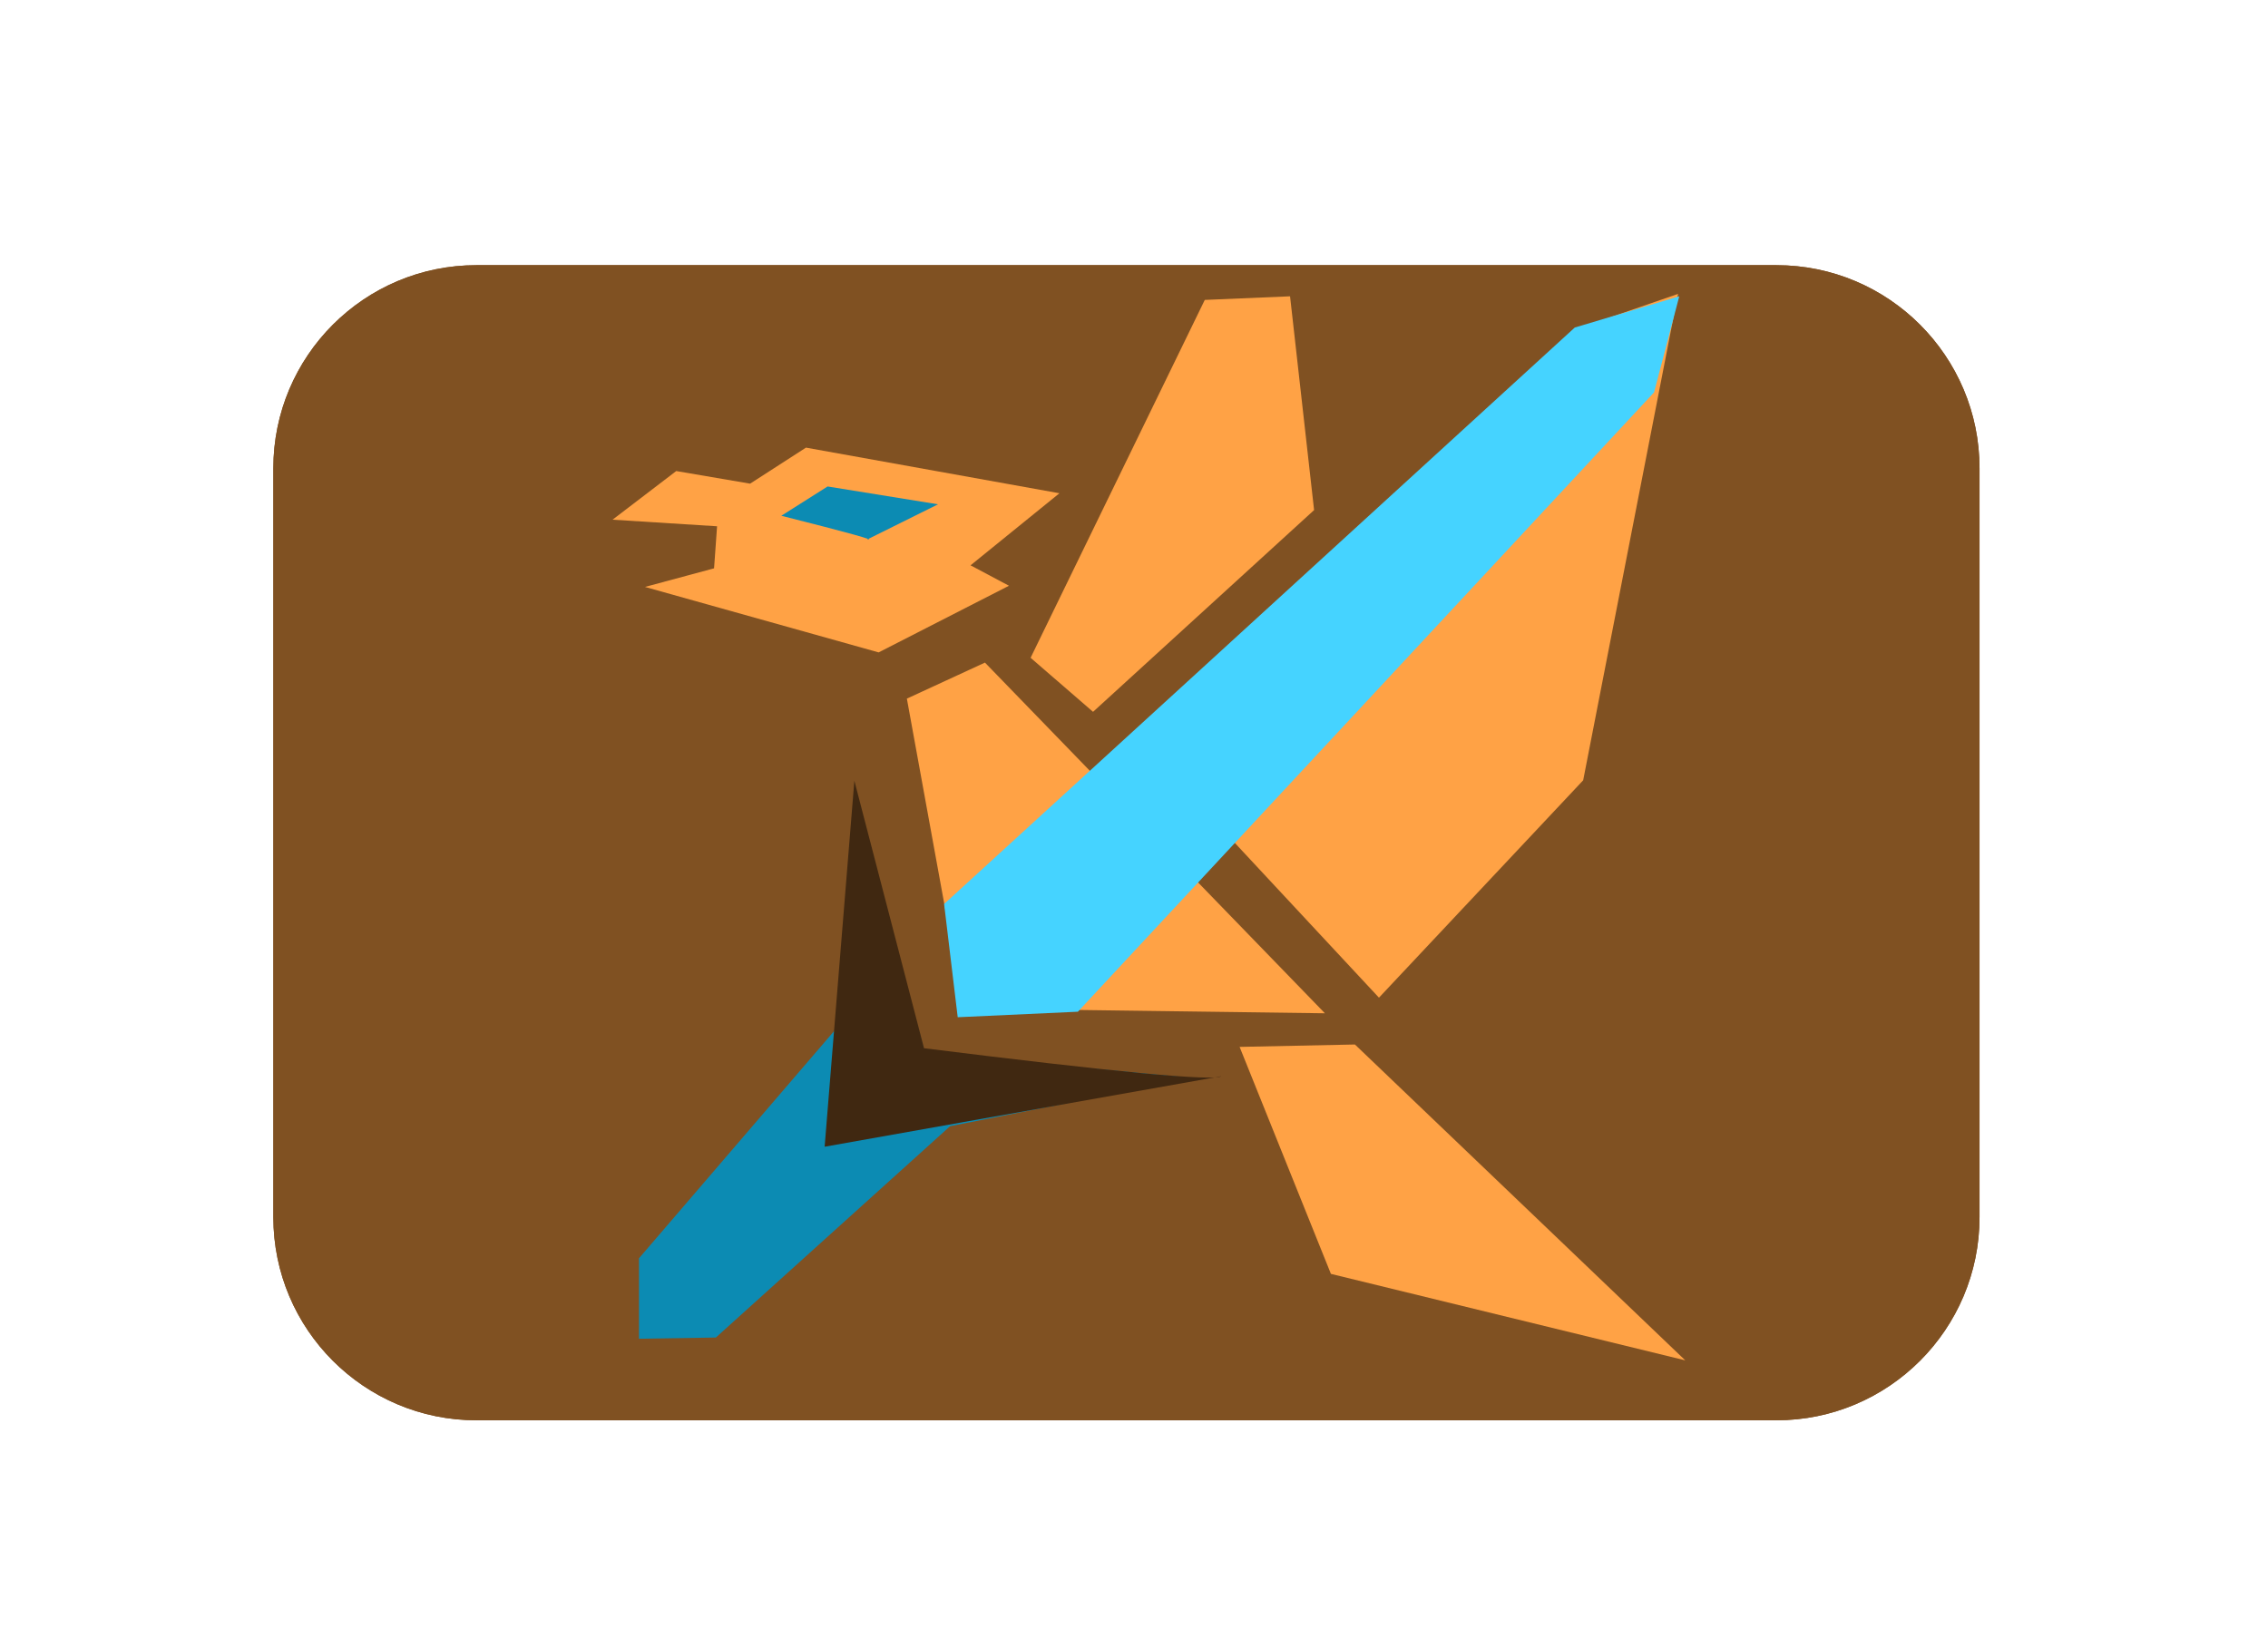
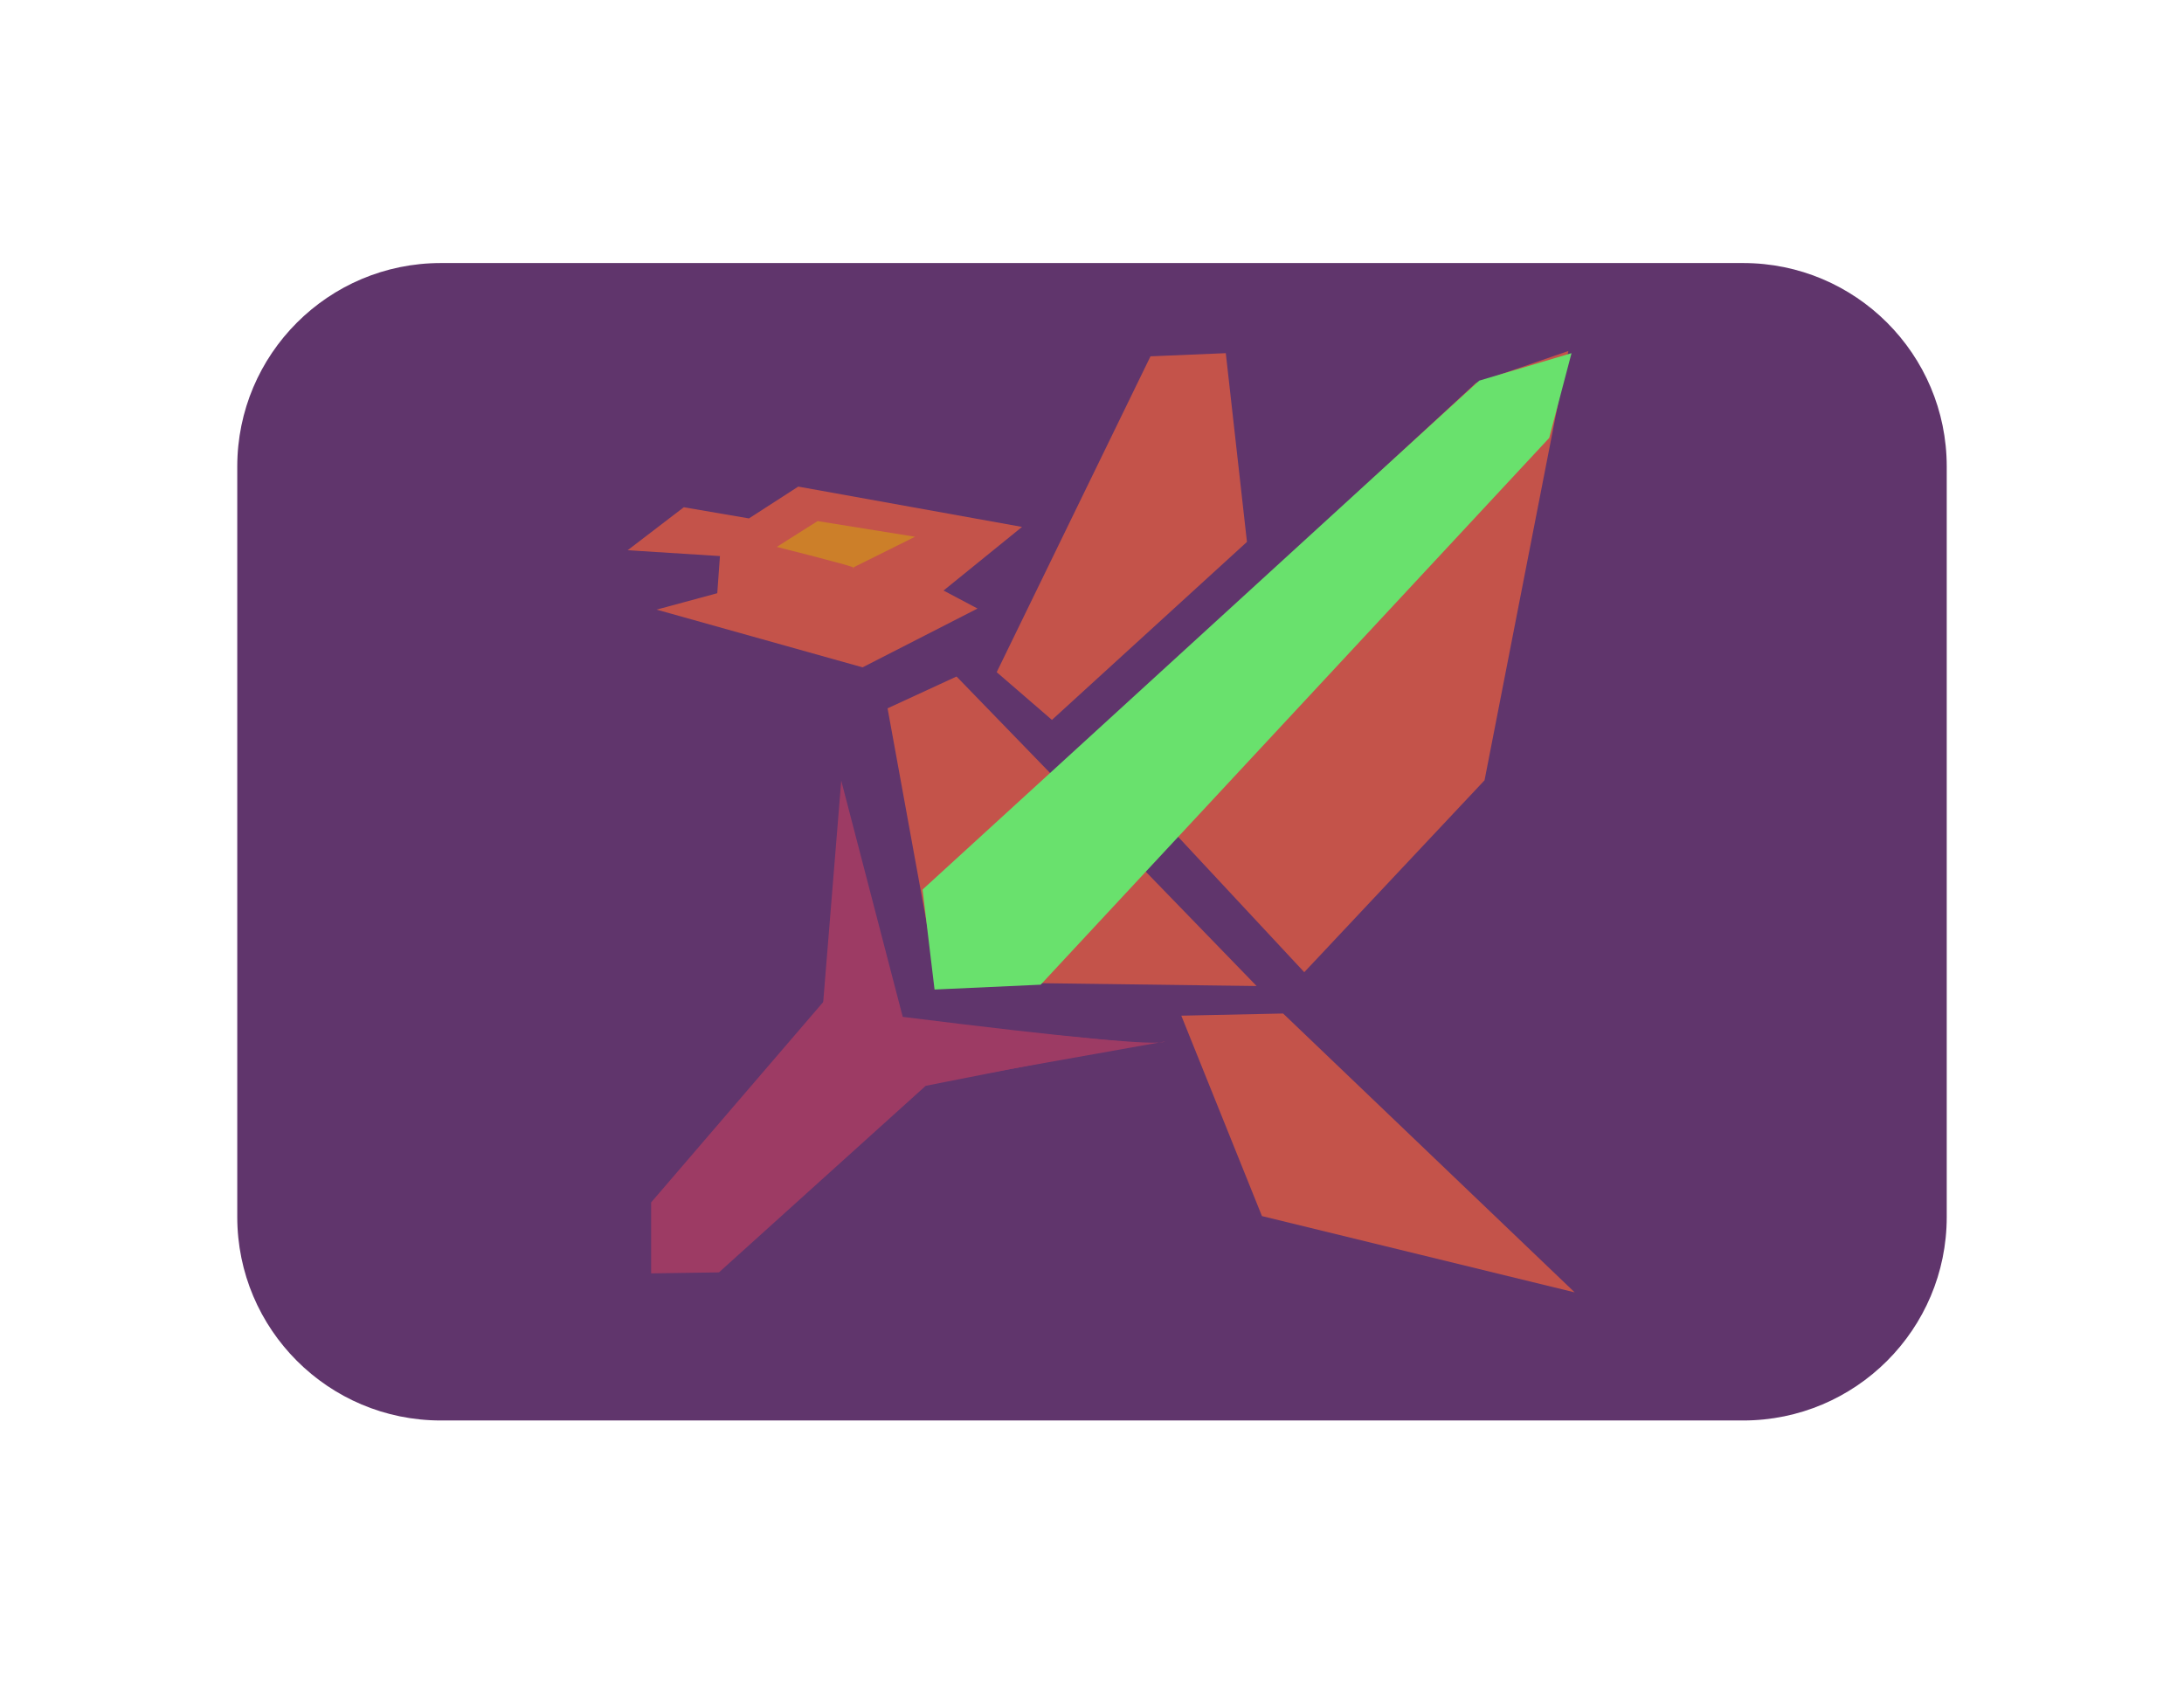
- <svg xmlns="http://www.w3.org/2000/svg" width="324pt" height="234pt" viewBox="0 0 324 234">
-   <defs />
-   <rect id="shape02" transform="matrix(2.375648 0 0 2.375648 39.04927 37.89)" fill="#805122" fill-rule="evenodd" width="102.6" height="69.48" rx="12.22" ry="12.22" />
-   <path id="shape022" transform="matrix(2.696543 0 0 2.696543 162.1577 41.9968)" fill="#ffa245" fill-rule="evenodd" d="M0 23.419L12.919 37.293L23.738 25.774L28.765 0L23.229 1.909Z" />
-   <path id="shape18" transform="matrix(2.696543 0 0 2.696543 91.28404 113.2137)" fill="#0c8bb3" fill-rule="evenodd" d="M0 28.956L0 24.692L10.437 12.537L11.392 0L15.146 13.81L29.401 15.146L16.483 17.692L4.073 28.892Z" />
-   <path id="shape19" transform="matrix(2.696543 0 0 2.696543 129.5524 94.68014)" fill="#ffa245" fill-rule="evenodd" d="M0 1.909L2.991 18.328L22.147 18.583L4.137 0Z" />
-   <path id="shape20" transform="matrix(2.696543 0 0 2.696543 134.8722 42.34002)" fill="#45d3ff" fill-rule="evenodd" d="M0.721 38.202L0 32.202L33.411 1.655L38.947 0L37.611 5.091L7.088 37.91Z" />
-   <path id="shape211" transform="matrix(2.696543 0 0 2.696543 147.2279 42.34002)" fill="#ffa245" fill-rule="evenodd" d="M3.309 22.019L15.019 11.328L13.746 0L9.228 0.191L0 19.155Z" />
-   <path id="shape22" transform="matrix(2.696543 0 0 2.696543 177.0875 149.2511)" fill="#ffa245" fill-rule="evenodd" d="M0 0.127L6.109 0L23.61 16.737L4.837 12.155Z" />
-   <path id="shape23" transform="matrix(2.696543 0 0 2.696543 87.50862 63.96247)" fill="#ffa245" fill-rule="evenodd" d="M1.718 7.382L5.378 6.396L5.537 4.168L0 3.818L3.373 1.241L7.287 1.909L10.246 0L23.674 2.418L18.965 6.237L21.001 7.319L14.096 10.851Z" />
-   <path id="shape24" transform="matrix(2.696543 0 0 2.696543 111.6161 69.51337)" fill="#0c8bb3" fill-rule="evenodd" d="M0 1.552L2.452 0L8.302 0.945L4.545 2.812C5.085 2.873 3.57 2.453 0 1.552Z" />
-   <path id="shape9" transform="matrix(2.696543 0 0 2.696543 117.8047 111.5592)" fill="#402811" fill-rule="evenodd" d="M5.265 14.175L1.575 0L0 19.395L21.015 15.66C20.595 15.93 15.345 15.435 5.265 14.175Z" />
-   <rect id="shape021" transform="matrix(2.375648 0 0 2.375648 39.04927 37.89)" fill="#805122" fill-rule="evenodd" width="102.6" height="69.48" rx="12.22" ry="12.22" />
-   <path id="shape0221" transform="matrix(2.696543 0 0 2.696543 162.1577 41.9968)" fill="#ffa245" fill-rule="evenodd" d="M0 23.419L12.919 37.293L23.738 25.774L28.765 0L23.229 1.909Z" />
-   <path id="shape181" transform="matrix(2.696543 0 0 2.696543 91.28404 113.2137)" fill="#0c8bb3" fill-rule="evenodd" d="M0 28.956L0 24.692L10.437 12.537L11.392 0L15.146 13.81L29.401 15.146L16.483 17.692L4.073 28.892Z" />
-   <path id="shape191" transform="matrix(2.696543 0 0 2.696543 129.5524 94.68014)" fill="#ffa245" fill-rule="evenodd" d="M0 1.909L2.991 18.328L22.147 18.583L4.137 0Z" />
-   <path id="shape201" transform="matrix(2.696543 0 0 2.696543 134.8722 42.34002)" fill="#45d3ff" fill-rule="evenodd" d="M0.721 38.202L0 32.202L33.411 1.655L38.947 0L37.611 5.091L7.088 37.91Z" />
-   <path id="shape2111" transform="matrix(2.696543 0 0 2.696543 147.2279 42.34002)" fill="#ffa245" fill-rule="evenodd" d="M3.309 22.019L15.019 11.328L13.746 0L9.228 0.191L0 19.155Z" />
-   <path id="shape221" transform="matrix(2.696543 0 0 2.696543 177.0875 149.2511)" fill="#ffa245" fill-rule="evenodd" d="M0 0.127L6.109 0L23.61 16.737L4.837 12.155Z" />
-   <path id="shape231" transform="matrix(2.696543 0 0 2.696543 87.50862 63.96247)" fill="#ffa245" fill-rule="evenodd" d="M1.718 7.382L5.378 6.396L5.537 4.168L0 3.818L3.373 1.241L7.287 1.909L10.246 0L23.674 2.418L18.965 6.237L21.001 7.319L14.096 10.851Z" />
-   <path id="shape241" transform="matrix(2.696543 0 0 2.696543 111.6161 69.51337)" fill="#0c8bb3" fill-rule="evenodd" d="M0 1.552L2.452 0L8.302 0.945L4.545 2.812C5.085 2.873 3.57 2.453 0 1.552Z" />
-   <path id="shape91" transform="matrix(2.696543 0 0 2.696543 117.8047 111.5592)" fill="#402811" fill-rule="evenodd" d="M5.265 14.175L1.575 0L0 19.395L21.015 15.66C20.595 15.93 15.345 15.435 5.265 14.175Z" />
+ <svg xmlns="http://www.w3.org/2000/svg" id="Layer_1" viewBox="0 0 131.08 101.07">
+   <defs>
+     <style>.cls-1{fill:#69e16d;}.cls-1,.cls-2,.cls-3,.cls-4{fill-rule:evenodd;}.cls-2{fill:#cc7f29;}.cls-3{fill:#c4534a;}.cls-5{fill:#60356c;}.cls-4{fill:#9d3b64;}</style>
+   </defs>
+   <rect id="shape022" class="cls-5" x="14.24" y="15.79" width="102.6" height="69.48" rx="12.22" ry="12.22" />
+   <path id="shape023" class="cls-3" d="M65.36,44.49l12.92,13.87,10.82-11.52,5.03-25.77-5.54,1.91-23.23,21.51Z" />
+   <path id="shape9" class="cls-4" d="M54.18,61.04l-3.69-14.18-1.58,19.4,21.01-3.74c-.42,.27-5.67-.22-15.75-1.48Z" />
+   <path id="shape18" class="cls-4" d="M39.08,76.44v-4.26l10.44-12.16,.95-12.54,3.75,13.81,14.26,1.34-12.92,2.55-12.41,11.2-4.07,.06Z" />
+   <path id="shape19" class="cls-3" d="M53.27,42.52l2.99,16.42,19.16,.25-18.01-18.58-4.14,1.91Z" />
+   <path id="shape20" class="cls-1" d="M56.09,59.4l-.72-6,33.41-30.55,5.54-1.65-1.34,5.09-30.52,32.82-6.37,.29Z" />
+   <path id="shape211" class="cls-3" d="M63.13,43.22l11.71-10.69-1.27-11.33-4.52,.19-9.23,18.96,3.31,2.86Z" />
+   <path id="shape22" class="cls-3" d="M70.9,60.97l6.11-.13,17.5,16.74-18.77-4.58-4.84-12.03Z" />
+   <path id="shape23" class="cls-3" d="M39.39,36.6l3.66-.99,.16-2.23-5.54-.35,3.37-2.58,3.91,.67,2.96-1.91,13.43,2.42-4.71,3.82,2.04,1.08-6.9,3.53-12.38-3.47Z" />
+   <path id="shape24" class="cls-2" d="M46.62,32.83l2.45-1.55,5.85,.94-3.76,1.87c.54,.06-.97-.36-4.54-1.26Z" />
</svg>
